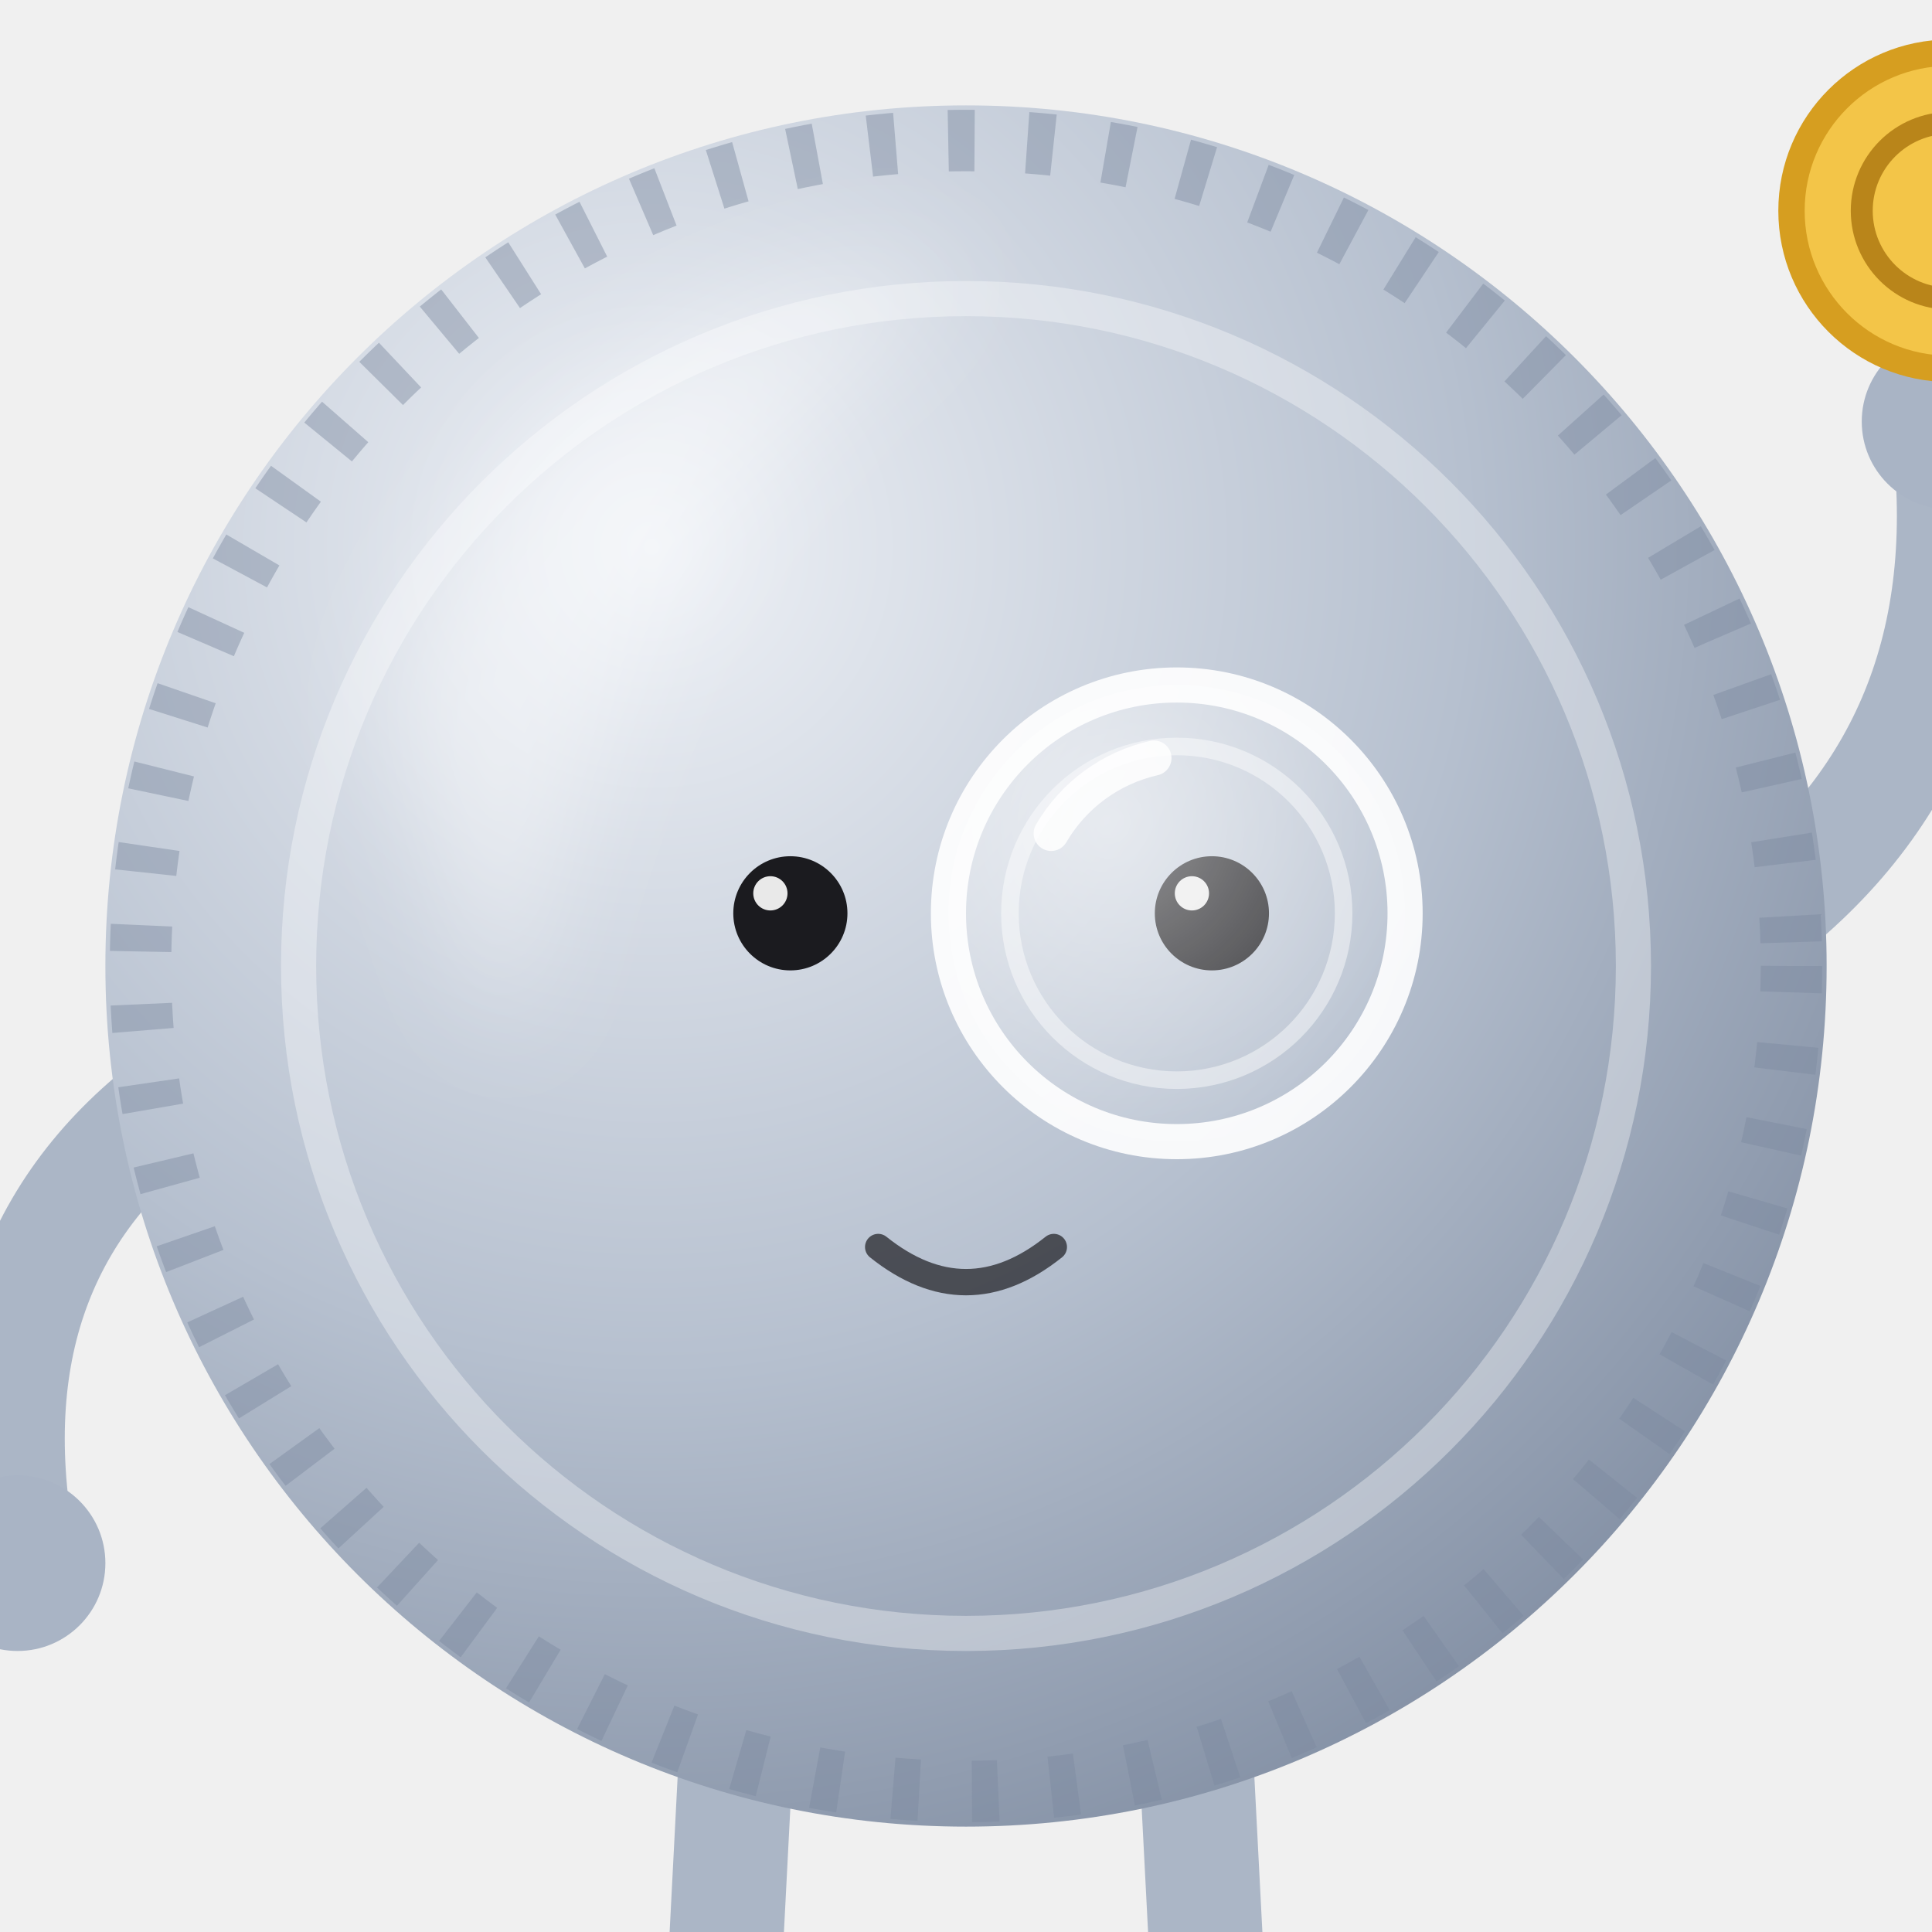
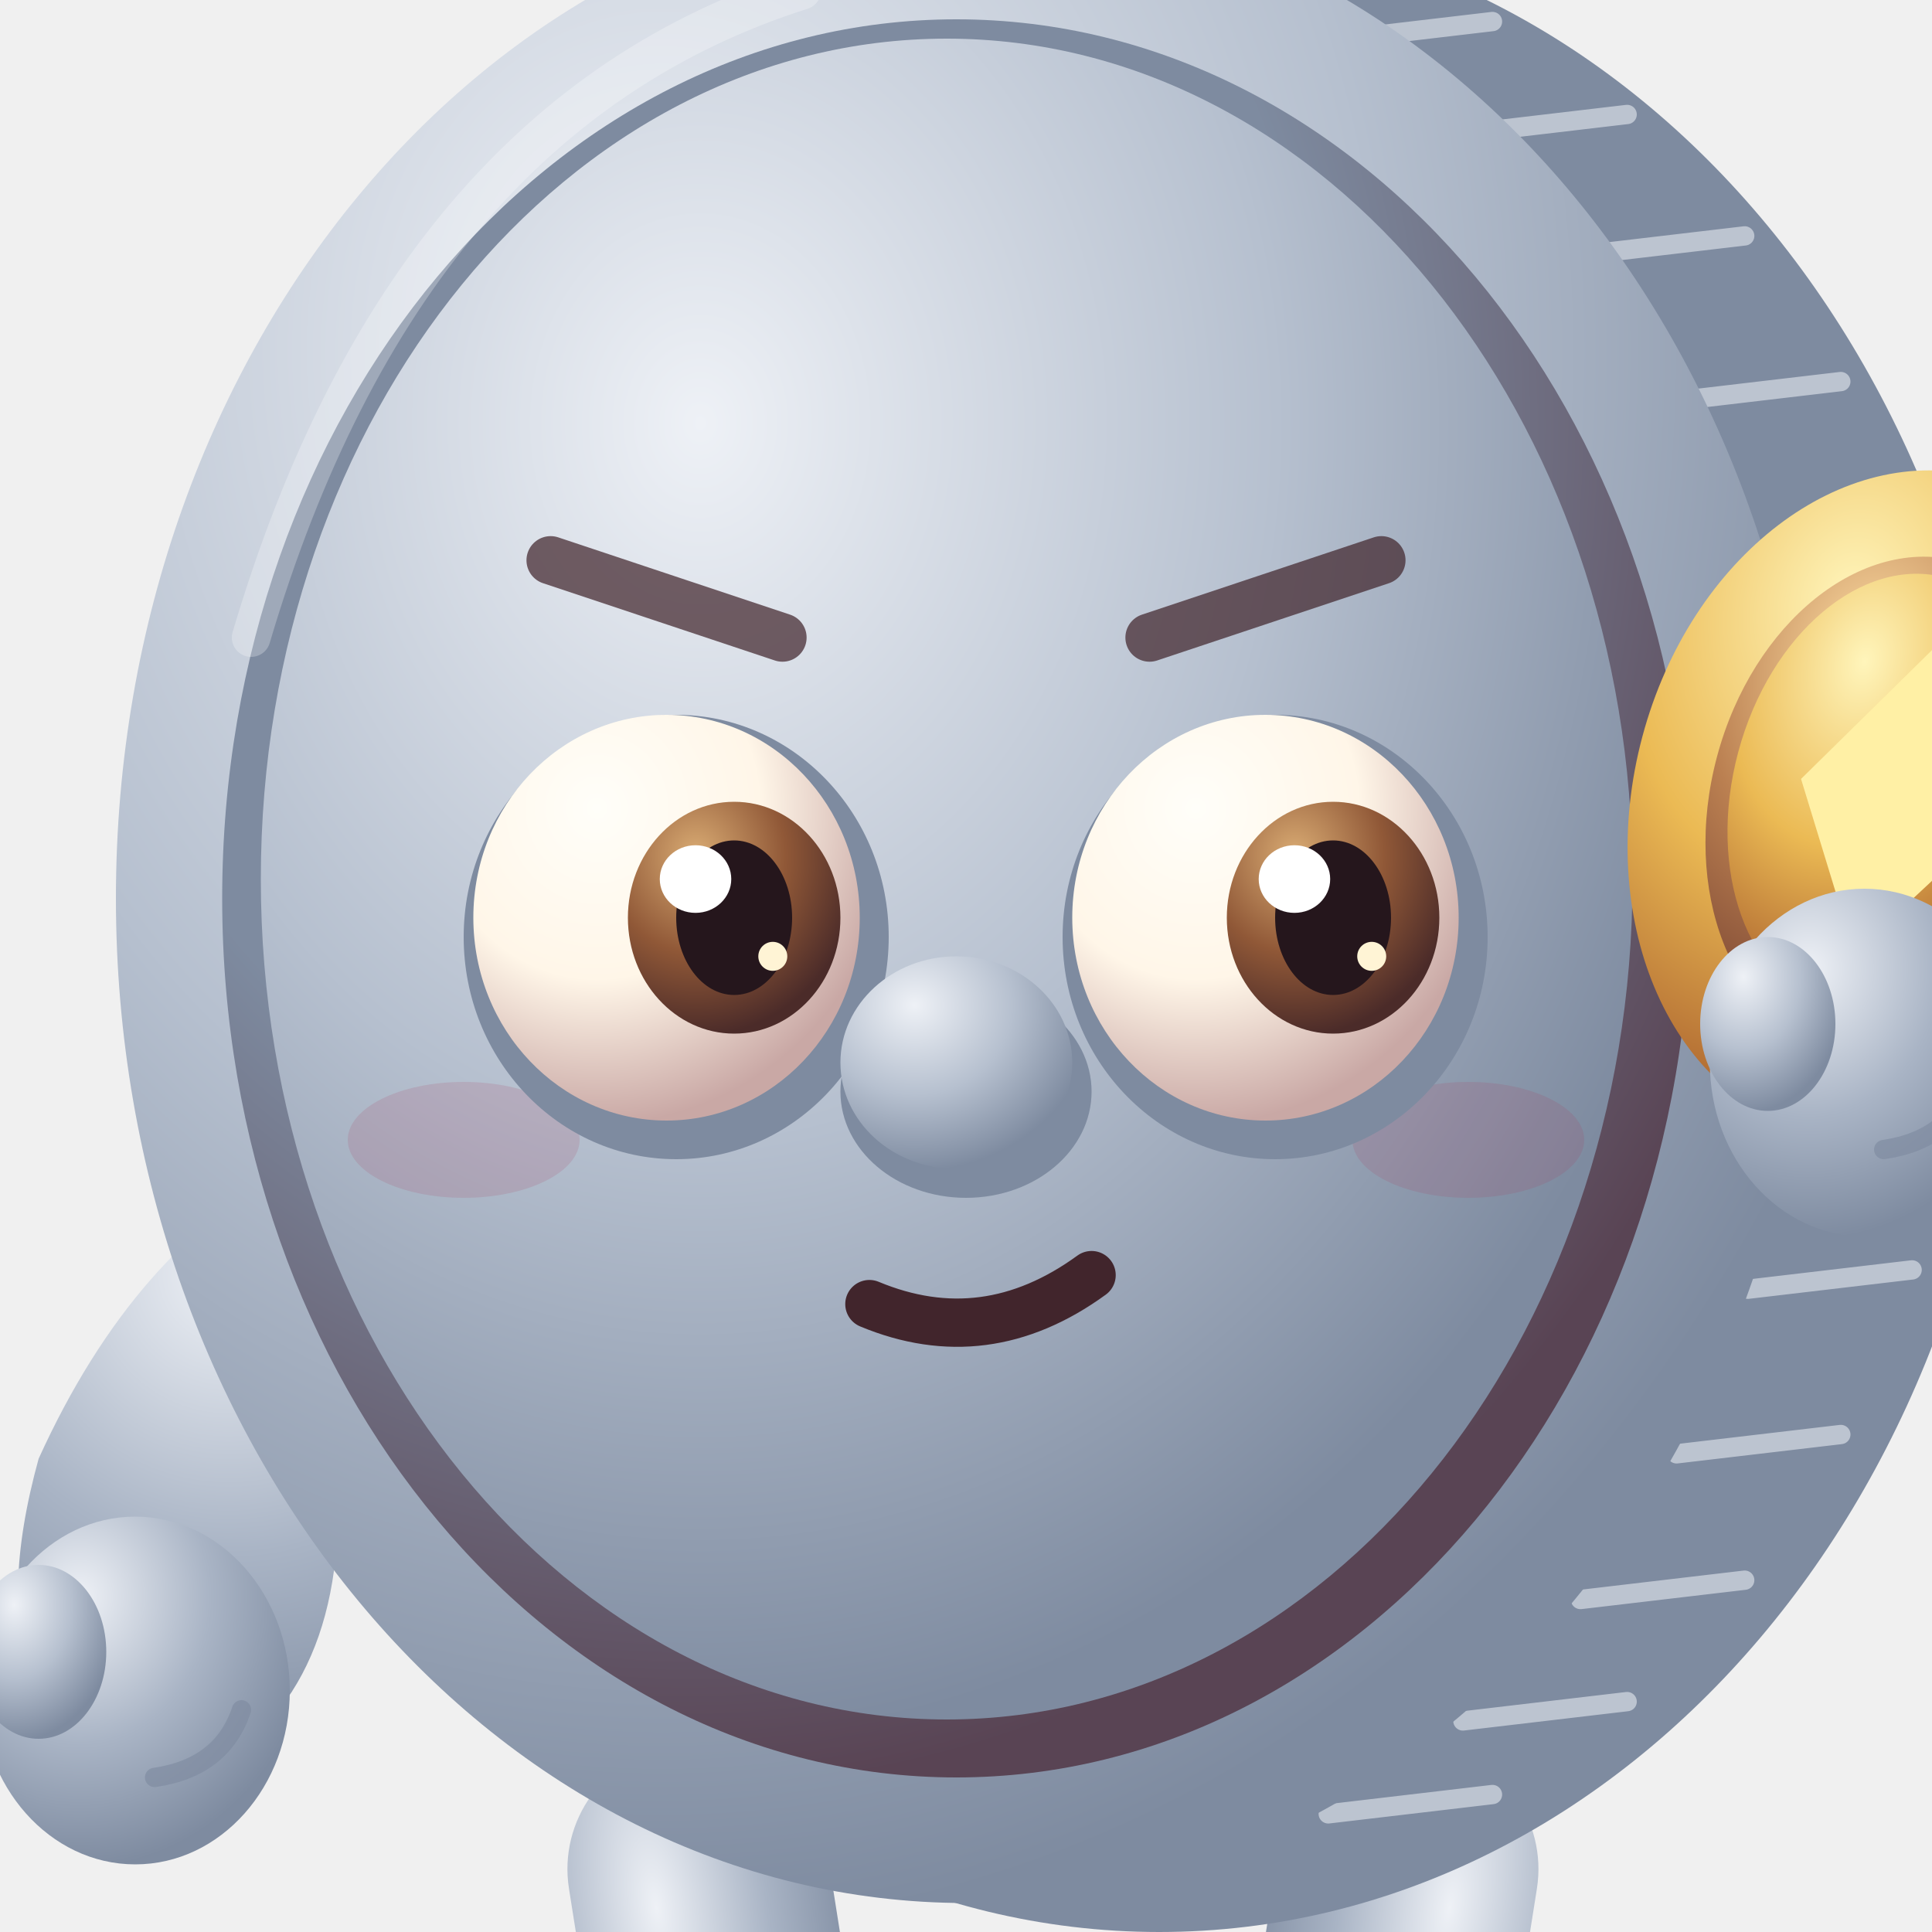
<svg xmlns="http://www.w3.org/2000/svg" viewBox="0 0 64 64" width="48" height="48" role="img" aria-label="Zurich, Finance, running">
  <defs>
-     <radialGradient id="sm-zurich-b" cx="32%" cy="26%" r="85%">
+     <radialGradient id="sm-zurich-clay" cx="32%" cy="23%" r="78%">
      <stop offset="0" stop-color="#EEF1F6" />
-       <stop offset=".55" stop-color="#B6C0CF" />
+       <stop offset="0.54" stop-color="#B6C0CF" />
      <stop offset="1" stop-color="#7E8BA0" />
    </radialGradient>
-     <radialGradient id="sm-zurich-l" cx="35%" cy="30%" r="75%">
-       <stop offset="0" stop-color="#fff" stop-opacity=".55" />
-       <stop offset="1" stop-color="#fff" stop-opacity=".08" />
+     <radialGradient id="sm-zurich-arm" cx="32%" cy="23%" r="78%">
+       <stop offset="0" stop-color="#EEF1F6" />
+       <stop offset="0.54" stop-color="#A9B4C5" />
+       <stop offset="1" stop-color="#7E8BA0" />
    </radialGradient>
-     <filter id="sm-zurich-f" x="-20%" y="-20%" width="140%" height="140%">
-       <feGaussianBlur stdDeviation="6" />
-     </filter>
-     <filter id="sm-zurich-s" x="-50%" y="-50%" width="200%" height="200%">
-       <feGaussianBlur stdDeviation="8" />
-     </filter>
+     <radialGradient id="sm-zurich-recess" cx="32%" cy="23%" r="78%">
+       <stop offset="0" stop-color="#7E8BA0" />
+       <stop offset="0.54" stop-color="#7E8BA0" />
+       <stop offset="1" stop-color="#594454" />
+     </radialGradient>
+     <radialGradient id="sm-zurich-boot" cx="32%" cy="23%" r="78%">
+       <stop offset="0" stop-color="#d39a69" />
+       <stop offset="0.54" stop-color="#966347" />
+       <stop offset="1" stop-color="#4a302d" />
+     </radialGradient>
+     <radialGradient id="sm-zurich-wood" cx="32%" cy="23%" r="78%">
+       <stop offset="0" stop-color="#ffe0a6" />
+       <stop offset="0.54" stop-color="#bb8051" />
+       <stop offset="1" stop-color="#774231" />
+     </radialGradient>
+     <radialGradient id="sm-zurich-gold" cx="32%" cy="23%" r="78%">
+       <stop offset="0" stop-color="#fff5bb" />
+       <stop offset="0.54" stop-color="#ebba54" />
+       <stop offset="1" stop-color="#aa612e" />
+     </radialGradient>
+     <radialGradient id="sm-zurich-red" cx="32%" cy="23%" r="78%">
+       <stop offset="0" stop-color="#ffb3a4" />
+       <stop offset="0.54" stop-color="#e47065" />
+       <stop offset="1" stop-color="#a53247" />
+     </radialGradient>
+     <radialGradient id="sm-zurich-white" cx="32%" cy="23%" r="78%">
+       <stop offset="0" stop-color="#fffef9" />
+       <stop offset="0.54" stop-color="#fff6e8" />
+       <stop offset="1" stop-color="#c9a8a5" />
+     </radialGradient>
+     <radialGradient id="sm-zurich-iris" cx="32%" cy="23%" r="78%">
+       <stop offset="0" stop-color="#d9ab73" />
+       <stop offset="0.54" stop-color="#905837" />
+       <stop offset="1" stop-color="#4b2b29" />
+     </radialGradient>
+     <radialGradient id="sm-zurich-floor">
+       <stop stop-color="#38252e" stop-opacity=".31" />
+       <stop offset=".55" stop-color="#483442" stop-opacity=".2" />
+       <stop offset="1" stop-color="#483442" stop-opacity="0" />
+     </radialGradient>
  </defs>
-   <g transform="scale(0.29091) translate(-40 -90)">
-     <path d="M124 286 L121 344" fill="none" stroke="#A9B4C5" stroke-width="13" stroke-linecap="round" stroke-linejoin="round" opacity=".96" />
-     <path d="M176 286 L179 344" fill="none" stroke="#A9B4C5" stroke-width="13" stroke-linecap="round" stroke-linejoin="round" opacity=".96" />
-     <ellipse cx="117" cy="347" rx="17" ry="9" fill="#A9B4C5" />
-     <ellipse cx="183" cy="347" rx="17" ry="9" fill="#A9B4C5" />
-     <path d="M62 214 Q36 232 42 266" fill="none" stroke="#A9B4C5" stroke-width="13" stroke-linecap="round" stroke-linejoin="round" opacity=".96" />
-     <circle cx="42" cy="268" r="10" fill="#A9B4C5" />
-     <path d="M238 196 Q266 176 262 140" fill="none" stroke="#A9B4C5" stroke-width="13" stroke-linecap="round" stroke-linejoin="round" opacity=".96" />
-     <circle cx="262" cy="138" r="10" fill="#A9B4C5" />
-     <circle cx="262" cy="114" r="18" fill="#F3C548" stroke="#D69E20" stroke-width="3" />
-     <circle cx="262" cy="114" r="10" fill="none" stroke="#B9851A" stroke-width="2.5" />
-     <circle cx="150" cy="200" r="98" fill="url(#sm-zurich-b)" />
-     <circle cx="150" cy="200" r="94" fill="none" stroke="#7E8BA0" stroke-opacity=".45" stroke-width="7" stroke-dasharray="3 6" />
-     <circle cx="150" cy="200" r="76" fill="none" stroke="#fff" stroke-opacity=".35" stroke-width="4" />
-     <path d="M84 170 A70 70 0 0 1 150 120 Q110 150 98 210 Z" fill="#fff" opacity=".42" filter="url(#sm-zurich-f)" />
-     <g>
-       <circle cx="130" cy="194" r="6.5" fill="#1B1B1F" />
-       <circle cx="127.725" cy="191.725" r="1.95" fill="#fff" opacity=".9" />
-       <circle cx="178" cy="194" r="6.5" fill="#1B1B1F" />
-       <circle cx="175.725" cy="191.725" r="1.95" fill="#fff" opacity=".9" />
+   <g transform="scale(0.32) translate(-41 -69)">
+     <g transform="translate(119 302) rotate(-9) scale(1 1)">
+       <rect x="-13" y="-53" width="27" height="71" rx="13" fill="url(#sm-zurich-arm)" />
+       <path d="M-17-13Q-12-20 12-17Q23-17 21-6L20 23Q32 37 14 45H-27Q-45 44-42 29Q-41 12-22 11Z" fill="url(#sm-zurich-boot)" />
+       <path d="M-42 32Q-24 42 22 32Q27 46 12 47H-28Q-45 45-42 32Z" fill="#49302b" />
+       <path d="M-40 33Q-20 43 24 33" fill="none" stroke="#bd9169" stroke-width="2.7" stroke-linecap="round" stroke-linejoin="round" />
+       <path d="M-39 30Q-33 17-19 17M-15-10Q-4-15 13-10" fill="none" stroke="#f1bd89" stroke-width="3" opacity="0.55" stroke-linecap="round" stroke-linejoin="round" />
+       <ellipse cx="-15" cy="-3" rx="2.7" ry="2.7" fill="#3b2826" />
+       <ellipse cx="2" cy="-1" rx="2.7" ry="2.7" fill="#3b2826" />
+       <path d="M-15 -3l17 2" fill="none" stroke="#f4d3a6" stroke-width="2.5" stroke-linecap="round" stroke-linejoin="round" />
+       <ellipse cx="-17" cy="4" rx="2.7" ry="2.7" fill="#3b2826" />
+       <ellipse cx="0" cy="6" rx="2.7" ry="2.7" fill="#3b2826" />
+       <path d="M-17 4l17 2" fill="none" stroke="#f4d3a6" stroke-width="2.5" stroke-linecap="round" stroke-linejoin="round" />
+       <ellipse cx="-19" cy="11" rx="2.7" ry="2.7" fill="#3b2826" />
+       <ellipse cx="-2" cy="13" rx="2.7" ry="2.7" fill="#3b2826" />
+       <path d="M-19 11l17 2" fill="none" stroke="#f4d3a6" stroke-width="2.5" stroke-linecap="round" stroke-linejoin="round" />
+       <path d="M-10 17q-14 9-17 5M-10 17q8 4 10 11" fill="none" stroke="#dfad7d" stroke-width="2" opacity="0.7" stroke-linecap="round" stroke-linejoin="round" />
+       <path d="M-29 26l6 1m-9-5l4 1m36-3l5-1" fill="none" stroke="#d5a47a" stroke-width="1.5" opacity="0.65" stroke-linecap="round" stroke-linejoin="round" />
    </g>
-     <circle cx="174" cy="194" r="26" fill="url(#sm-zurich-l)" stroke="#fff" stroke-opacity=".9" stroke-width="4" />
-     <circle cx="174" cy="194" r="19" fill="none" stroke="#fff" stroke-opacity=".45" stroke-width="2" />
-     <path d="M159.7 184.9 A18.2 18.2 0 0 1 171.4 176.32" fill="none" stroke="#fff" stroke-width="4" stroke-linecap="round" opacity=".85" />
-     <path d="M140 232 Q150 240 160 232" fill="none" stroke="#1B1B1F" stroke-width="3" stroke-linecap="round" opacity=".7" />
+     <g transform="translate(181 302) rotate(9) scale(-1 1)">
+       <rect x="-13" y="-53" width="27" height="71" rx="13" fill="url(#sm-zurich-arm)" />
+       <path d="M-17-13Q-12-20 12-17Q23-17 21-6L20 23Q32 37 14 45H-27Q-45 44-42 29Q-41 12-22 11Z" fill="url(#sm-zurich-boot)" />
+       <path d="M-42 32Q-24 42 22 32Q27 46 12 47H-28Q-45 45-42 32Z" fill="#49302b" />
+       <path d="M-40 33Q-20 43 24 33" fill="none" stroke="#bd9169" stroke-width="2.7" stroke-linecap="round" stroke-linejoin="round" />
+       <path d="M-39 30Q-33 17-19 17M-15-10Q-4-15 13-10" fill="none" stroke="#f1bd89" stroke-width="3" opacity="0.55" stroke-linecap="round" stroke-linejoin="round" />
+       <ellipse cx="-15" cy="-3" rx="2.7" ry="2.7" fill="#3b2826" />
+       <ellipse cx="2" cy="-1" rx="2.7" ry="2.7" fill="#3b2826" />
+       <path d="M-15 -3l17 2" fill="none" stroke="#f4d3a6" stroke-width="2.5" stroke-linecap="round" stroke-linejoin="round" />
+       <ellipse cx="-17" cy="4" rx="2.7" ry="2.7" fill="#3b2826" />
+       <ellipse cx="0" cy="6" rx="2.7" ry="2.7" fill="#3b2826" />
+       <path d="M-17 4l17 2" fill="none" stroke="#f4d3a6" stroke-width="2.5" stroke-linecap="round" stroke-linejoin="round" />
+       <ellipse cx="-19" cy="11" rx="2.7" ry="2.7" fill="#3b2826" />
+       <ellipse cx="-2" cy="13" rx="2.7" ry="2.7" fill="#3b2826" />
+       <path d="M-19 11l17 2" fill="none" stroke="#f4d3a6" stroke-width="2.5" stroke-linecap="round" stroke-linejoin="round" />
+       <path d="M-10 17q-14 9-17 5M-10 17q8 4 10 11" fill="none" stroke="#dfad7d" stroke-width="2" opacity="0.7" stroke-linecap="round" stroke-linejoin="round" />
+       <path d="M-29 26l6 1m-9-5l4 1m36-3l5-1" fill="none" stroke="#d5a47a" stroke-width="1.5" opacity="0.65" stroke-linecap="round" stroke-linejoin="round" />
+     </g>
+     <path d="M111 187Q65 176 45 220Q37 249 59 254Q76 247 76 225L110 211Z" fill="url(#sm-zurich-arm)" />
+     <path d="M207 183Q238 183 250 166L232 181Q219 209 204 222Z" fill="url(#sm-zurich-arm)" />
+     <ellipse cx="161" cy="165" rx="88" ry="104" fill="#7E8BA0" />
+     <path d="M178.5 73.23l17 -2" fill="none" stroke="#EEF1F6" stroke-width="2" opacity="0.56" stroke-linecap="round" stroke-linejoin="round" />
+     <path d="M192.44 82.85l17 -2" fill="none" stroke="#EEF1F6" stroke-width="2" opacity="0.56" stroke-linecap="round" stroke-linejoin="round" />
+     <path d="M204.61 95.42l17 -2" fill="none" stroke="#EEF1F6" stroke-width="2" opacity="0.56" stroke-linecap="round" stroke-linejoin="round" />
+     <path d="M214.56 110.5l17 -2" fill="none" stroke="#EEF1F6" stroke-width="2" opacity="0.56" stroke-linecap="round" stroke-linejoin="round" />
+     <path d="M221.94 127.54l17 -2" fill="none" stroke="#EEF1F6" stroke-width="2" opacity="0.56" stroke-linecap="round" stroke-linejoin="round" />
+     <path d="M226.47 145.93l17 -2" fill="none" stroke="#EEF1F6" stroke-width="2" opacity="0.56" stroke-linecap="round" stroke-linejoin="round" />
+     <path d="M228 165l17 -2" fill="none" stroke="#EEF1F6" stroke-width="2" opacity="0.56" stroke-linecap="round" stroke-linejoin="round" />
+     <path d="M226.47 184.07l17 -2" fill="none" stroke="#EEF1F6" stroke-width="2" opacity="0.56" stroke-linecap="round" stroke-linejoin="round" />
+     <path d="M221.94 202.46l17 -2" fill="none" stroke="#EEF1F6" stroke-width="2" opacity="0.56" stroke-linecap="round" stroke-linejoin="round" />
+     <path d="M214.56 219.5l17 -2" fill="none" stroke="#EEF1F6" stroke-width="2" opacity="0.56" stroke-linecap="round" stroke-linejoin="round" />
+     <path d="M204.61 234.58l17 -2" fill="none" stroke="#EEF1F6" stroke-width="2" opacity="0.56" stroke-linecap="round" stroke-linejoin="round" />
+     <path d="M192.44 247.15l17 -2" fill="none" stroke="#EEF1F6" stroke-width="2" opacity="0.56" stroke-linecap="round" stroke-linejoin="round" />
+     <path d="M178.5 256.77l17 -2" fill="none" stroke="#EEF1F6" stroke-width="2" opacity="0.56" stroke-linecap="round" stroke-linejoin="round" />
+     <ellipse cx="141" cy="162" rx="88" ry="104" fill="url(#sm-zurich-clay)" />
+     <ellipse cx="140" cy="162" rx="76" ry="91" fill="url(#sm-zurich-recess)" />
+     <ellipse cx="139" cy="160" rx="71" ry="87" fill="url(#sm-zurich-clay)" />
+     <path d="M67 135Q83 81 124 68" fill="none" stroke="white" stroke-width="4" opacity="0.26" stroke-linecap="round" stroke-linejoin="round" />
+     <ellipse cx="55" cy="244" rx="16" ry="18" fill="url(#sm-zurich-arm)" />
+     <ellipse cx="45" cy="240" rx="7" ry="9" fill="url(#sm-zurich-clay)" />
+     <path d="M57 253q7 -1 9 -7" fill="none" stroke="#7E8BA0" stroke-width="2" opacity="0.65" stroke-linecap="round" stroke-linejoin="round" />
+     <g transform="translate(141 164)">
+       <ellipse cx="-52" cy="23" rx="12" ry="6" fill="#a63655" opacity=".15" />
+       <ellipse cx="52" cy="23" rx="12" ry="6" fill="#a63655" opacity=".15" />
+       <g>
+         <g transform="translate(-31 0)">
+           <path d="M-12 -37L12 -29" fill="none" stroke="#41252C" stroke-width="5" opacity="0.72" stroke-linecap="round" stroke-linejoin="round" />
+           <ellipse cx="1" cy="2" rx="22" ry="23" fill="#7E8BA0" />
+           <ellipse cx="0" cy="0" rx="20" ry="21" fill="url(#sm-zurich-white)" />
+           <ellipse cx="7" cy="0" rx="11" ry="12" fill="url(#sm-zurich-iris)" />
+           <ellipse cx="7" cy="0" rx="6" ry="8" fill="#25161c" />
+           <ellipse cx="3" cy="-4" rx="3.7" ry="3.5" fill="white" />
+           <ellipse cx="11" cy="4" rx="1.5" ry="1.5" fill="#fff4d5" />
+         </g>
+         <g transform="translate(31 0)">
+           <path d="M-12 -29L12 -37" fill="none" stroke="#41252C" stroke-width="5" opacity="0.72" stroke-linecap="round" stroke-linejoin="round" />
+           <ellipse cx="1" cy="2" rx="22" ry="23" fill="#7E8BA0" />
+           <ellipse cx="0" cy="0" rx="20" ry="21" fill="url(#sm-zurich-white)" />
+           <ellipse cx="7" cy="0" rx="11" ry="12" fill="url(#sm-zurich-iris)" />
+           <ellipse cx="7" cy="0" rx="6" ry="8" fill="#25161c" />
+           <ellipse cx="3" cy="-4" rx="3.7" ry="3.5" fill="white" />
+           <ellipse cx="11" cy="4" rx="1.5" ry="1.5" fill="#fff4d5" />
+         </g>
+       </g>
+       <ellipse cx="0" cy="18" rx="13" ry="11" fill="#7E8BA0" />
+       <ellipse cx="-1" cy="15" rx="12" ry="11" fill="url(#sm-zurich-clay)" />
+       <path d="M-10 40Q2 45 13 37" fill="none" stroke="#41252C" stroke-width="5" stroke-linecap="round" stroke-linejoin="round" />
+     </g>
+     <g transform="rotate(15 240 153)">
+       <ellipse cx="243" cy="153" rx="27" ry="35" fill="url(#sm-zurich-wood)" />
+       <ellipse cx="237" cy="153" rx="27" ry="35" fill="url(#sm-zurich-gold)" />
+       <ellipse cx="237" cy="153" rx="19" ry="26" fill="url(#sm-zurich-wood)" />
+       <ellipse cx="236" cy="152" rx="16" ry="23" fill="url(#sm-zurich-gold)" />
+       <path d="M237 136L247 153L237 169L227 153Z" fill="#fff0a5" />
+     </g>
+     <ellipse cx="234" cy="179" rx="16" ry="18" fill="url(#sm-zurich-arm)" />
+     <ellipse cx="224" cy="175" rx="7" ry="9" fill="url(#sm-zurich-clay)" />
+     <path d="M236 188q7 -1 9 -7" fill="none" stroke="#7E8BA0" stroke-width="2" opacity="0.65" stroke-linecap="round" stroke-linejoin="round" />
  </g>
</svg>
